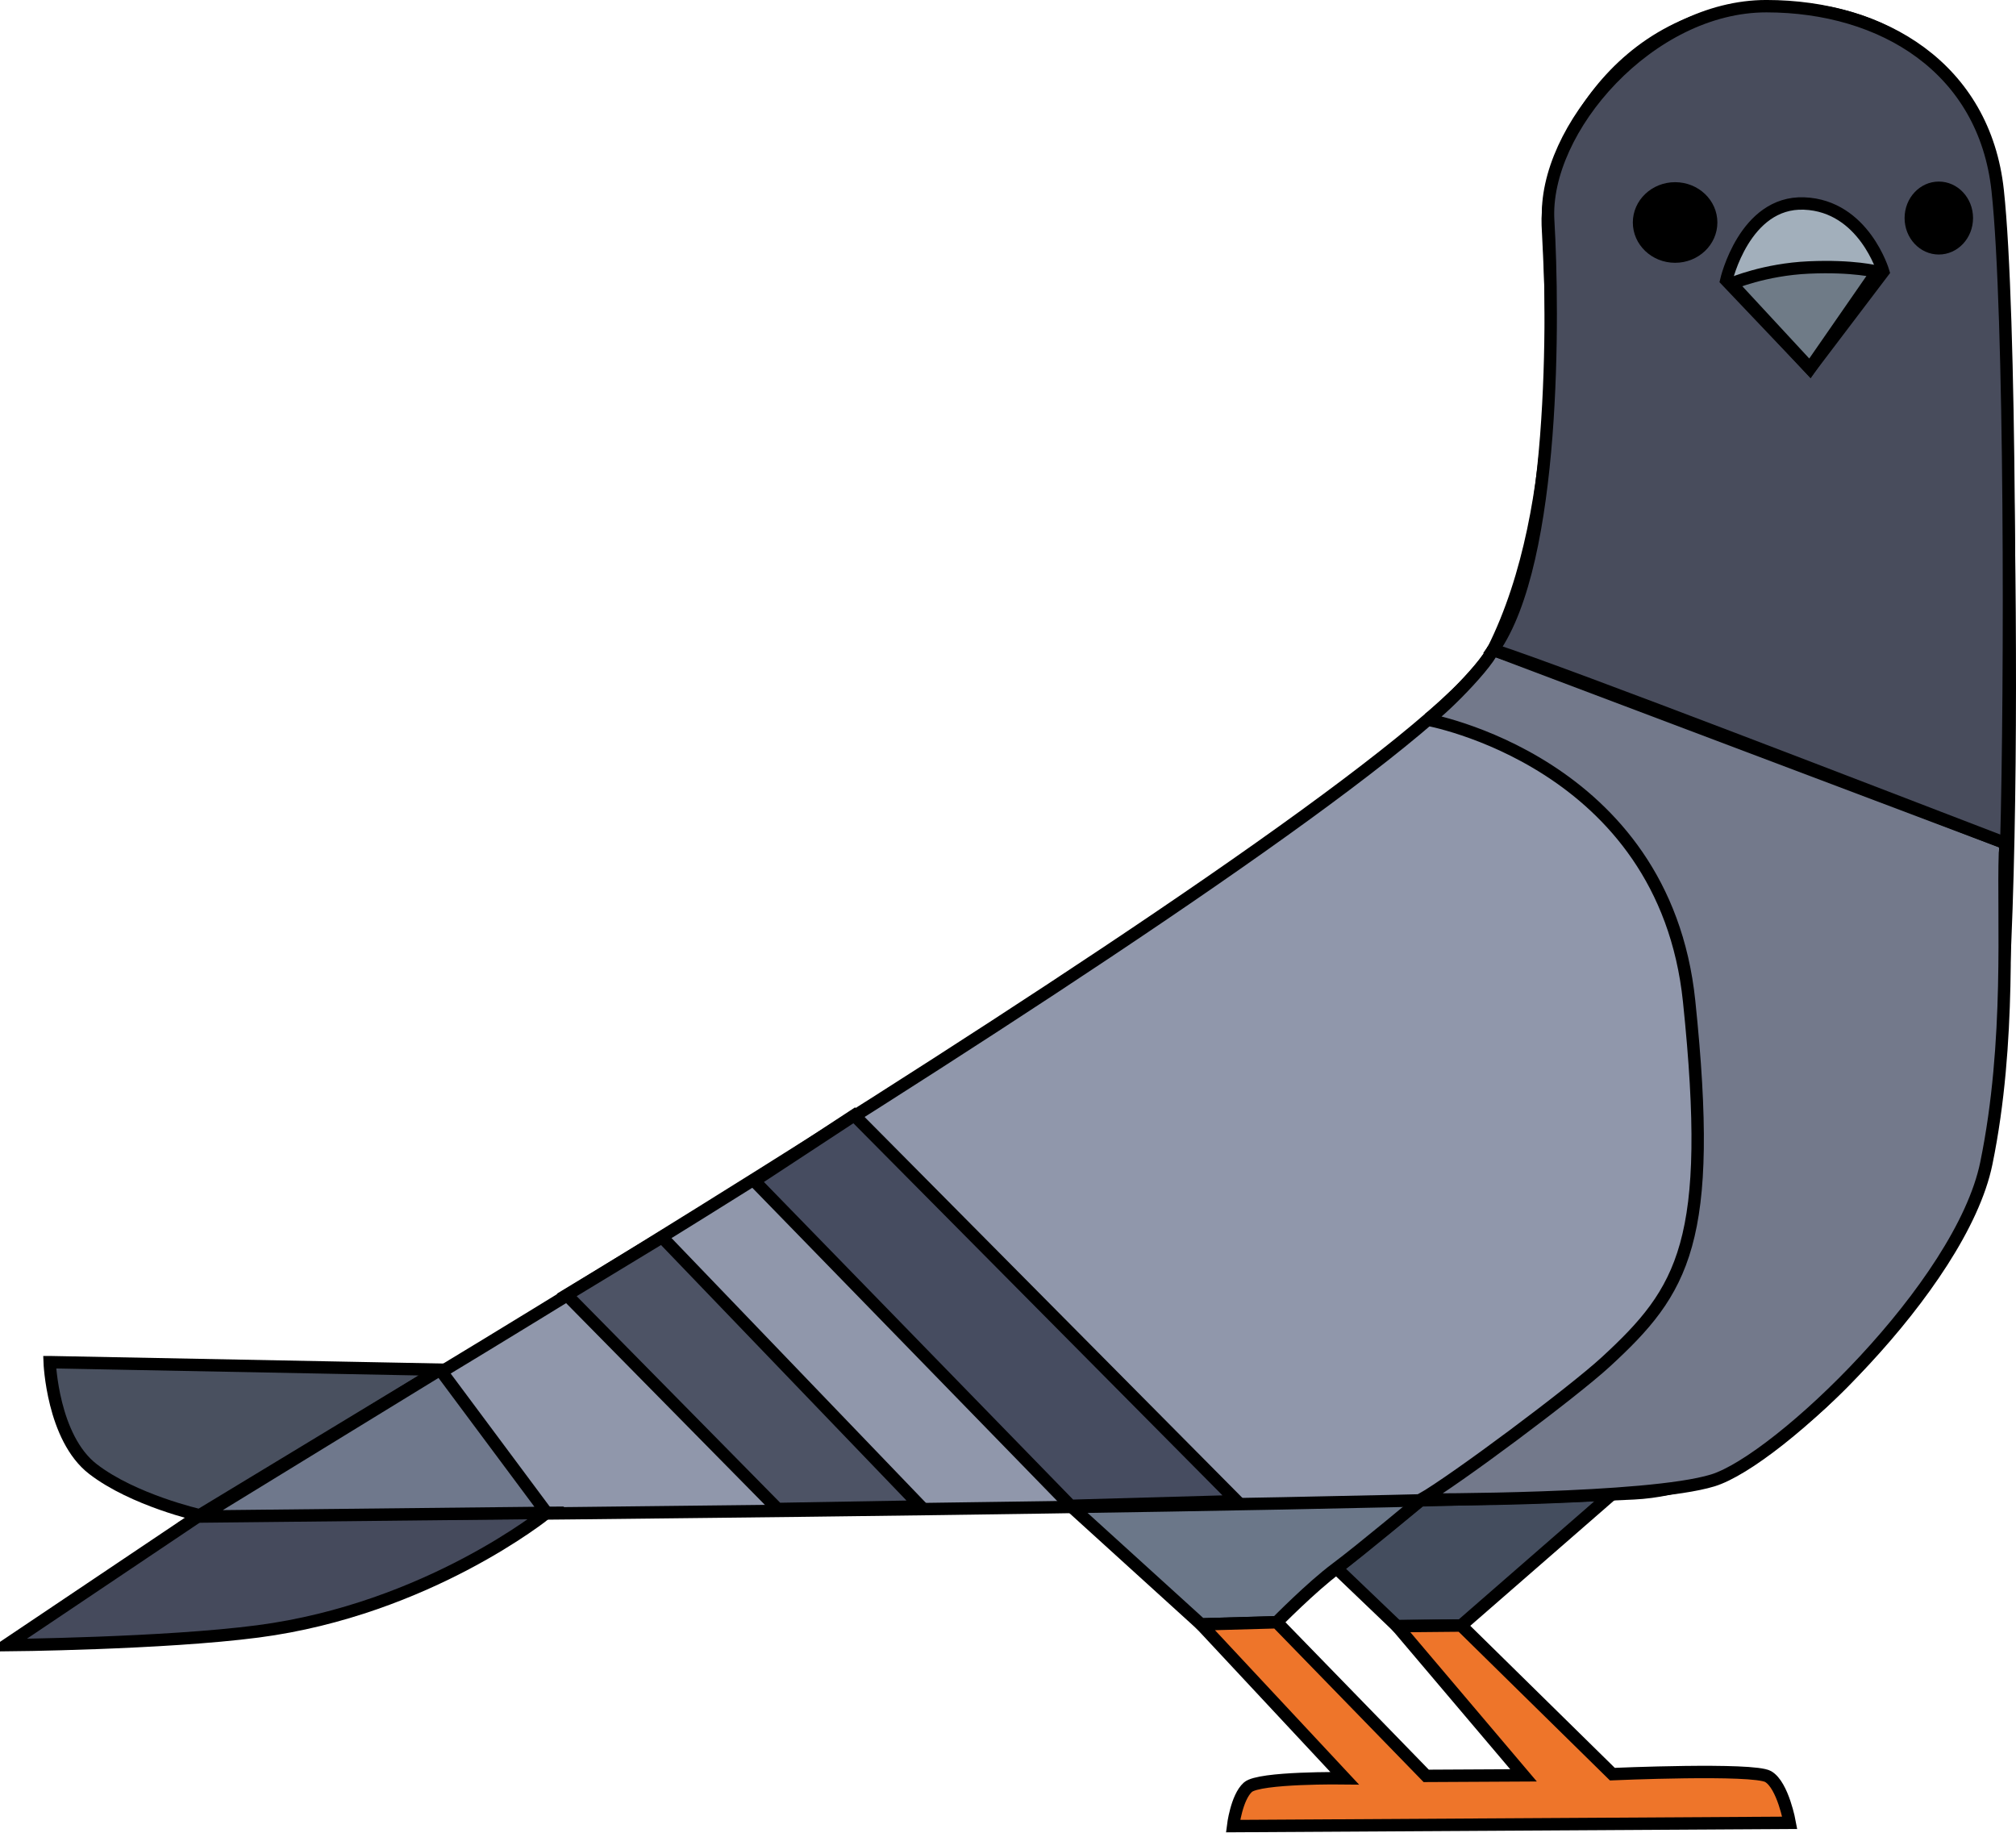
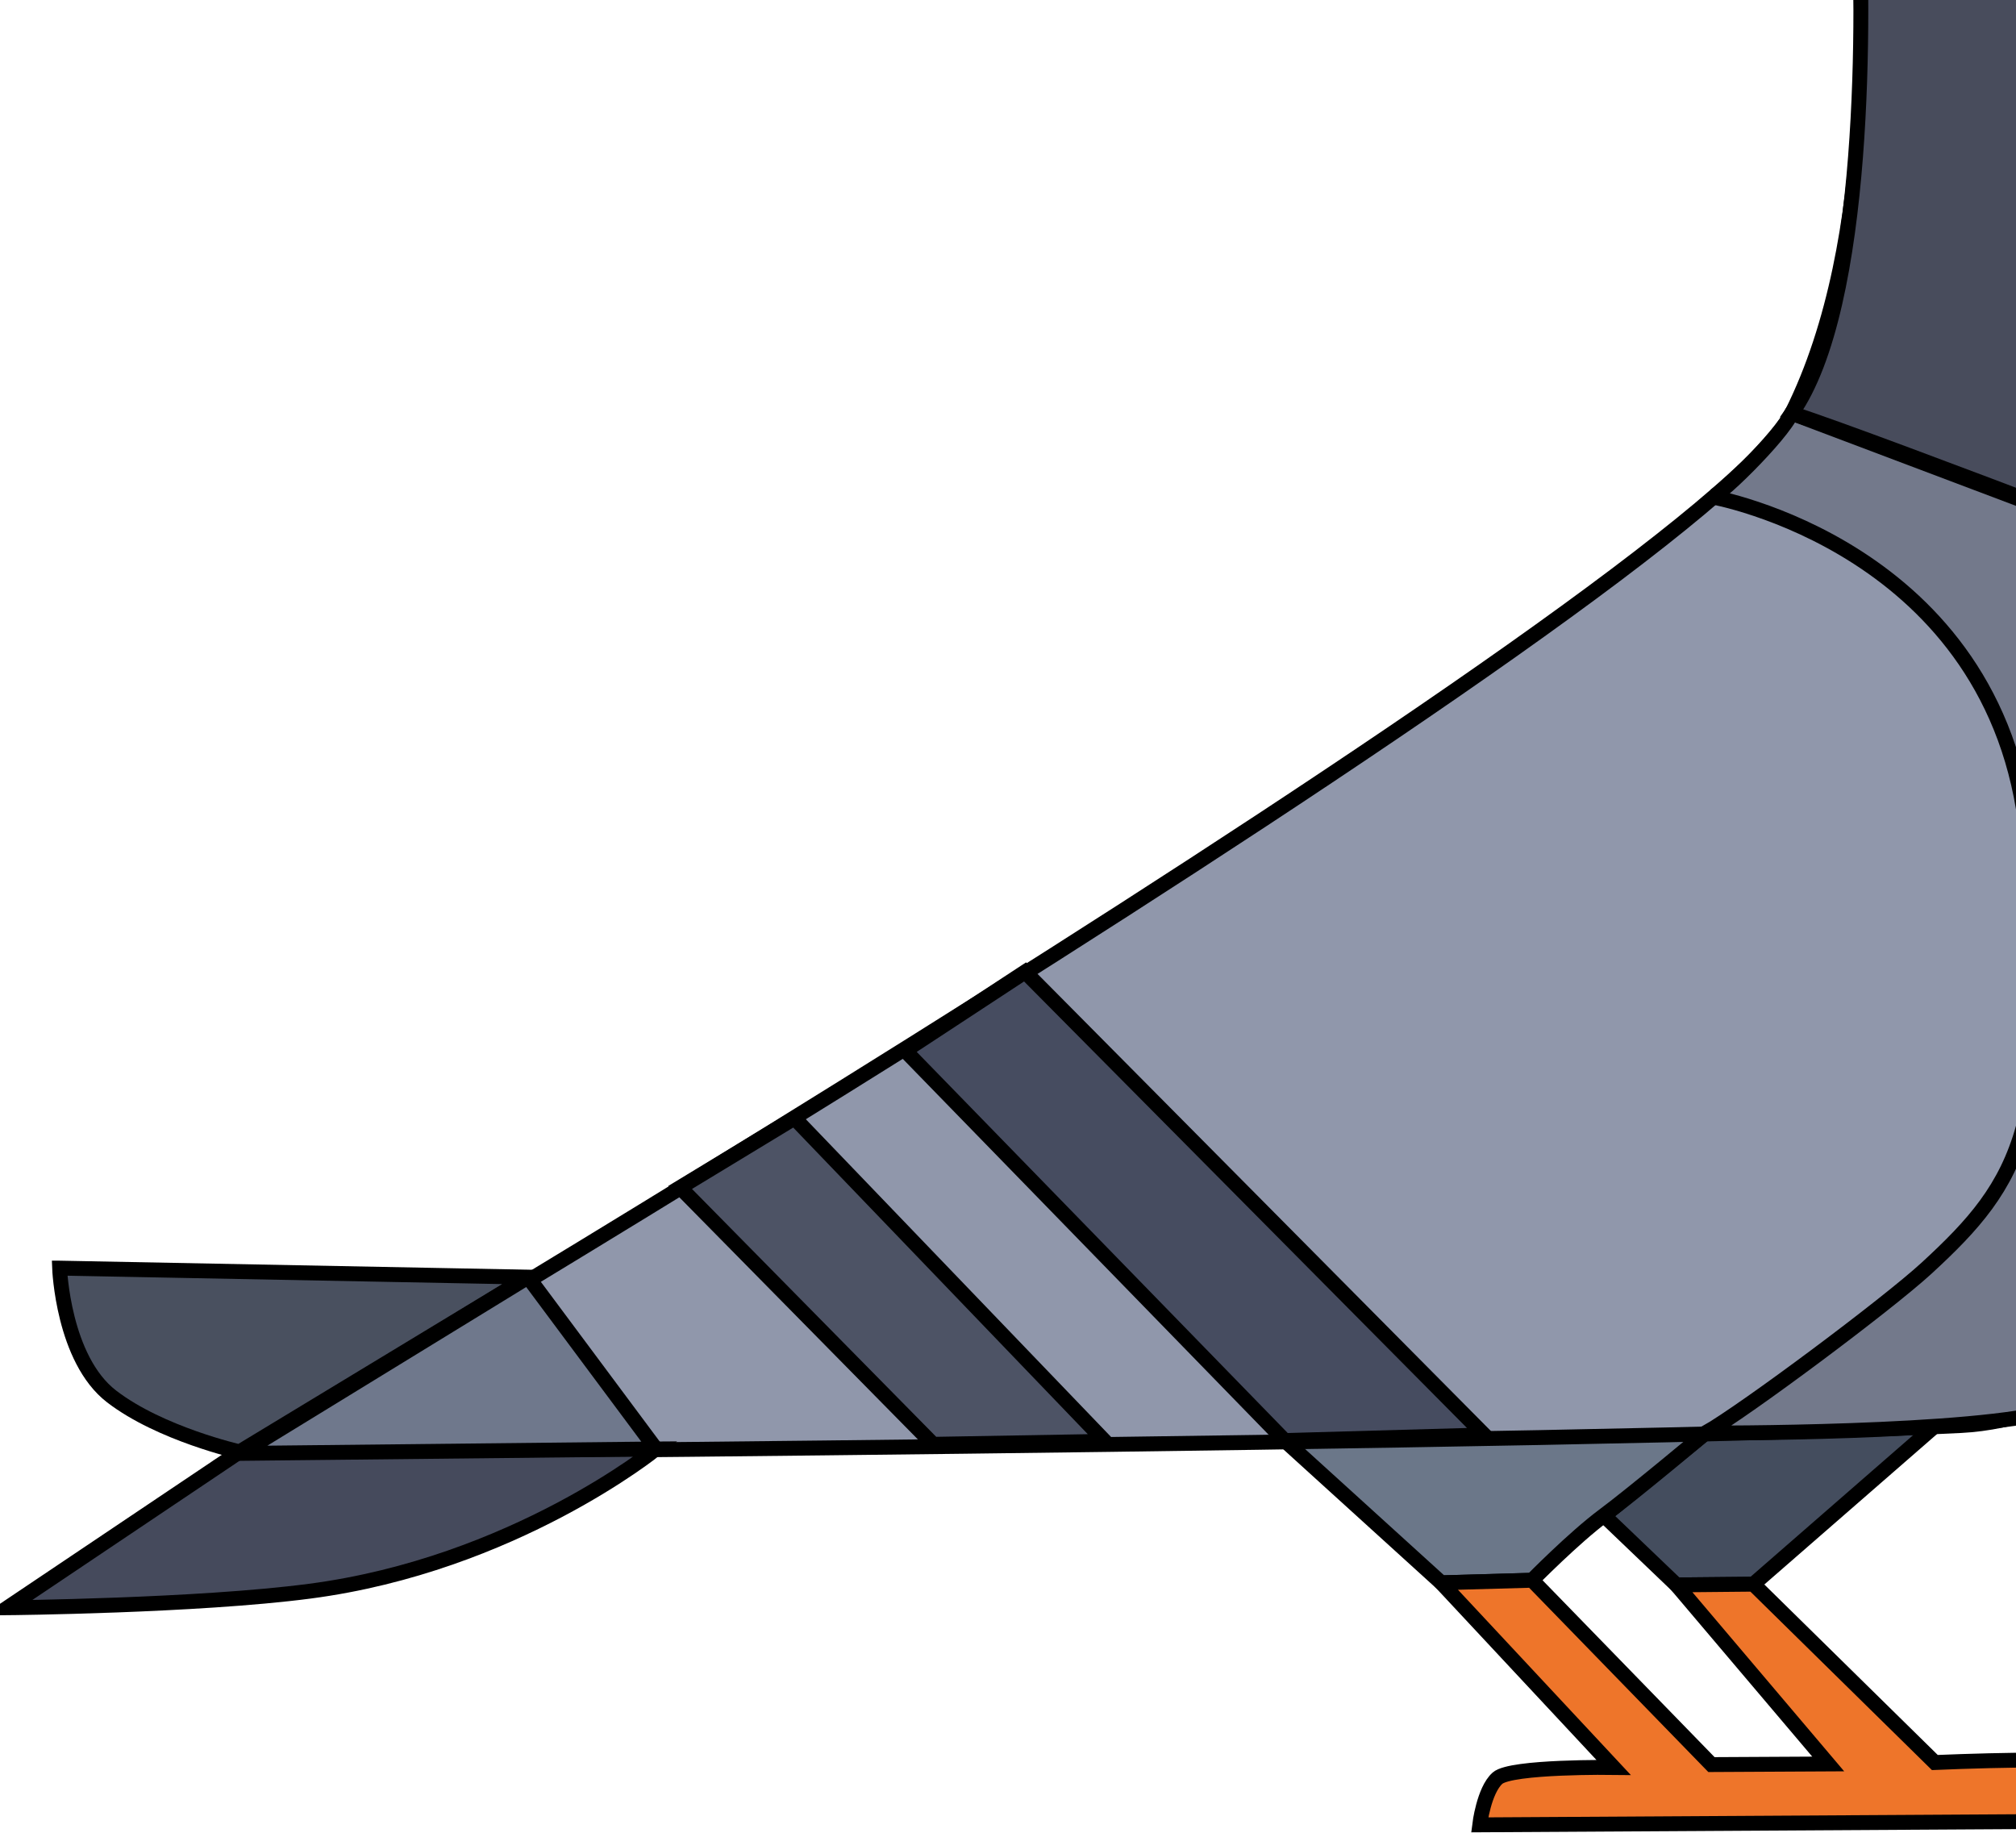
<svg xmlns="http://www.w3.org/2000/svg" width="132.292mm" height="120.236mm" viewBox="0 0 132.292 120.236" version="1.1" id="svg8">
  <defs id="defs2" />
  <g id="layer1" transform="translate(-1.0493709e-5,-176.7639)">
-     <g id="g14855" transform="matrix(3.068297,0,0,3.068297,-313.0764,-308.5021)">
+     <g id="g14855" transform="matrix(3.681957,0,0,3.681957,-375.6917,-429.6025)">
      <path id="path14016" d="m 132.432,190.226 -1.809,1.471 1.291,1.235 1.371,-0.013 3.259,-2.839" style="fill:#444d5e;fill-opacity:1;stroke:#000000;stroke-width:0.265px;stroke-linecap:butt;stroke-linejoin:miter;stroke-opacity:1" />
      <path id="path14012" d="m 124.932,190.359 2.791,2.535 1.619,-0.046 c 0,0 0.742,-0.755 1.273,-1.15 0.531,-0.395 1.818,-1.472 1.818,-1.472" style="fill:#6b7789;fill-opacity:1;stroke:#000000;stroke-width:0.265px;stroke-linecap:butt;stroke-linejoin:miter;stroke-opacity:1" />
      <path id="path13998" d="m 106.323,190.588 c 0,0 26.066,-15.381 27.646,-18.536 1.58,-3.155 1.229,-7.704 1.169,-9.087 -0.06,-1.383 1.389,-4.684 4.911,-4.644 3.522,0.041 4.557,2.696 4.711,4.109 0.154,1.414 0.59,15.409 -0.2,20.045 -0.362,2.119 -3.652,7.42 -7.584,7.617 -6.462,0.324 -30.653,0.496 -30.653,0.496 z" style="fill:#9097ab;fill-opacity:1;stroke:#000000;stroke-width:0.265px;stroke-linecap:butt;stroke-linejoin:miter;stroke-opacity:1" />
      <path id="path14008" d="m 132.532,173.538 c 0,0 5.095,0.885 5.629,6.03 0.535,5.145 -0.117,6.181 -1.787,7.717 -0.706,0.649 -3.228,2.531 -3.942,2.94 0,0 4.837,0.018 6.235,-0.41 1.398,-0.428 5.313,-4.165 5.85,-6.781 0.537,-2.616 0.351,-5.274 0.398,-6.634 0.329,-1.946 -10.887,-4.488 -10.94,-4.367 -0.185,0.425 -1.412,1.612 -1.442,1.505" style="fill:#73798b;fill-opacity:1;stroke:#000000;stroke-width:0.265px;stroke-linecap:butt;stroke-linejoin:miter;stroke-opacity:1" />
      <path id="path14000" d="m 103.099,187.286 8.348,0.161 -5.141,3.113 c 0,0 -1.411,-0.318 -2.28,-0.986 -0.869,-0.668 -0.928,-2.288 -0.928,-2.288 z" style="fill:#49505f;fill-opacity:1;stroke:#000000;stroke-width:0.265px;stroke-linecap:butt;stroke-linejoin:miter;stroke-opacity:1" />
      <path id="path14002" d="m 102.168,193.339 4.138,-2.779 7.42,-0.051 c 0,0 -2.537,2.059 -6.172,2.535 -2.015,0.264 -5.386,0.295 -5.386,0.295 z" style="fill:#454a5c;fill-opacity:1;stroke:#000000;stroke-width:0.265px;stroke-linecap:butt;stroke-linejoin:miter;stroke-opacity:1" />
      <path id="path14004" d="m 114.157,185.849 4.51,4.577 3.062,-0.053 -5.534,-5.76 z" style="fill:#4d5365;fill-opacity:1;stroke:#000000;stroke-width:0.265px;stroke-linecap:butt;stroke-linejoin:miter;stroke-opacity:1" />
      <path id="path14006" d="m 118.167,183.41 2.138,-1.403 8.185,8.252 -3.558,0.1 z" style="fill:#464c60;fill-opacity:1;stroke:#000000;stroke-width:0.265px;stroke-linecap:butt;stroke-linejoin:miter;stroke-opacity:1" />
      <path id="path14010" d="m 133.969,172.051 10.975,4.143" style="fill:none;stroke:#000000;stroke-width:0.265px;stroke-linecap:butt;stroke-linejoin:miter;stroke-opacity:1" />
      <path id="path14014" d="m 127.723,192.894 3.071,3.291 c 0,0 -1.828,-0.025 -2.07,0.192 -0.243,0.217 -0.317,0.831 -0.317,0.831 l 11.906,-0.07 c 0,0 -0.145,-0.806 -0.462,-0.989 -0.317,-0.184 -3.332,-0.052 -3.332,-0.052 l -3.233,-3.178 -1.371,0.013 2.704,3.191 -2.081,0.011 -3.195,-3.285 z" style="fill:#ee752a;fill-opacity:1;stroke:#000000;stroke-width:0.265px;stroke-linecap:butt;stroke-linejoin:miter;stroke-opacity:1" />
      <path id="path14030" d="m 133.969,172.051 c 1.345,-1.902 1.293,-7.226 1.178,-9.179 -0.116,-1.953 2.177,-4.588 4.669,-4.585 2.492,0.002 4.662,1.331 4.944,3.942 0.283,2.612 0.277,10.641 0.184,13.965 -2.587,-0.992 -9.327,-3.603 -10.975,-4.143 z" style="fill:#484c5c;fill-opacity:1;stroke:#000000;stroke-width:0.265px;stroke-linecap:butt;stroke-linejoin:miter;stroke-opacity:1" />
      <path id="path14022" d="m 138.955,164.15 c 0,0 0.388,-1.693 1.666,-1.643 1.278,0.05 1.692,1.459 1.692,1.459 l -1.568,2.067 z" style="fill:#a2afbb;fill-opacity:1;stroke:#000000;stroke-width:0.265px;stroke-linecap:butt;stroke-linejoin:miter;stroke-opacity:1" />
      <path id="path14024" d="m 139.067,164.221 c 0,0 0.704,-0.304 1.657,-0.346 0.952,-0.042 1.453,0.091 1.453,0.091 l -1.432,2.067 z" style="fill:#6f7b87;fill-opacity:1;stroke:#000000;stroke-width:0.265px;stroke-linecap:butt;stroke-linejoin:miter;stroke-opacity:1" />
      <ellipse style="stroke-width:0.265" ry="0.862" rx="0.904" cy="162.913" cx="137.861" id="path14026" />
      <ellipse style="stroke-width:0.265" ry="0.78" rx="0.732" cy="162.818" cx="143.501" id="path14028" />
      <path id="path14837" d="m 111.448,187.447 2.279,3.062 -7.404,0.079 5.125,-3.141" style="fill:#6f788c;fill-opacity:1;stroke:#000000;stroke-width:0.265px;stroke-linecap:butt;stroke-linejoin:miter;stroke-opacity:1" />
    </g>
  </g>
</svg>
